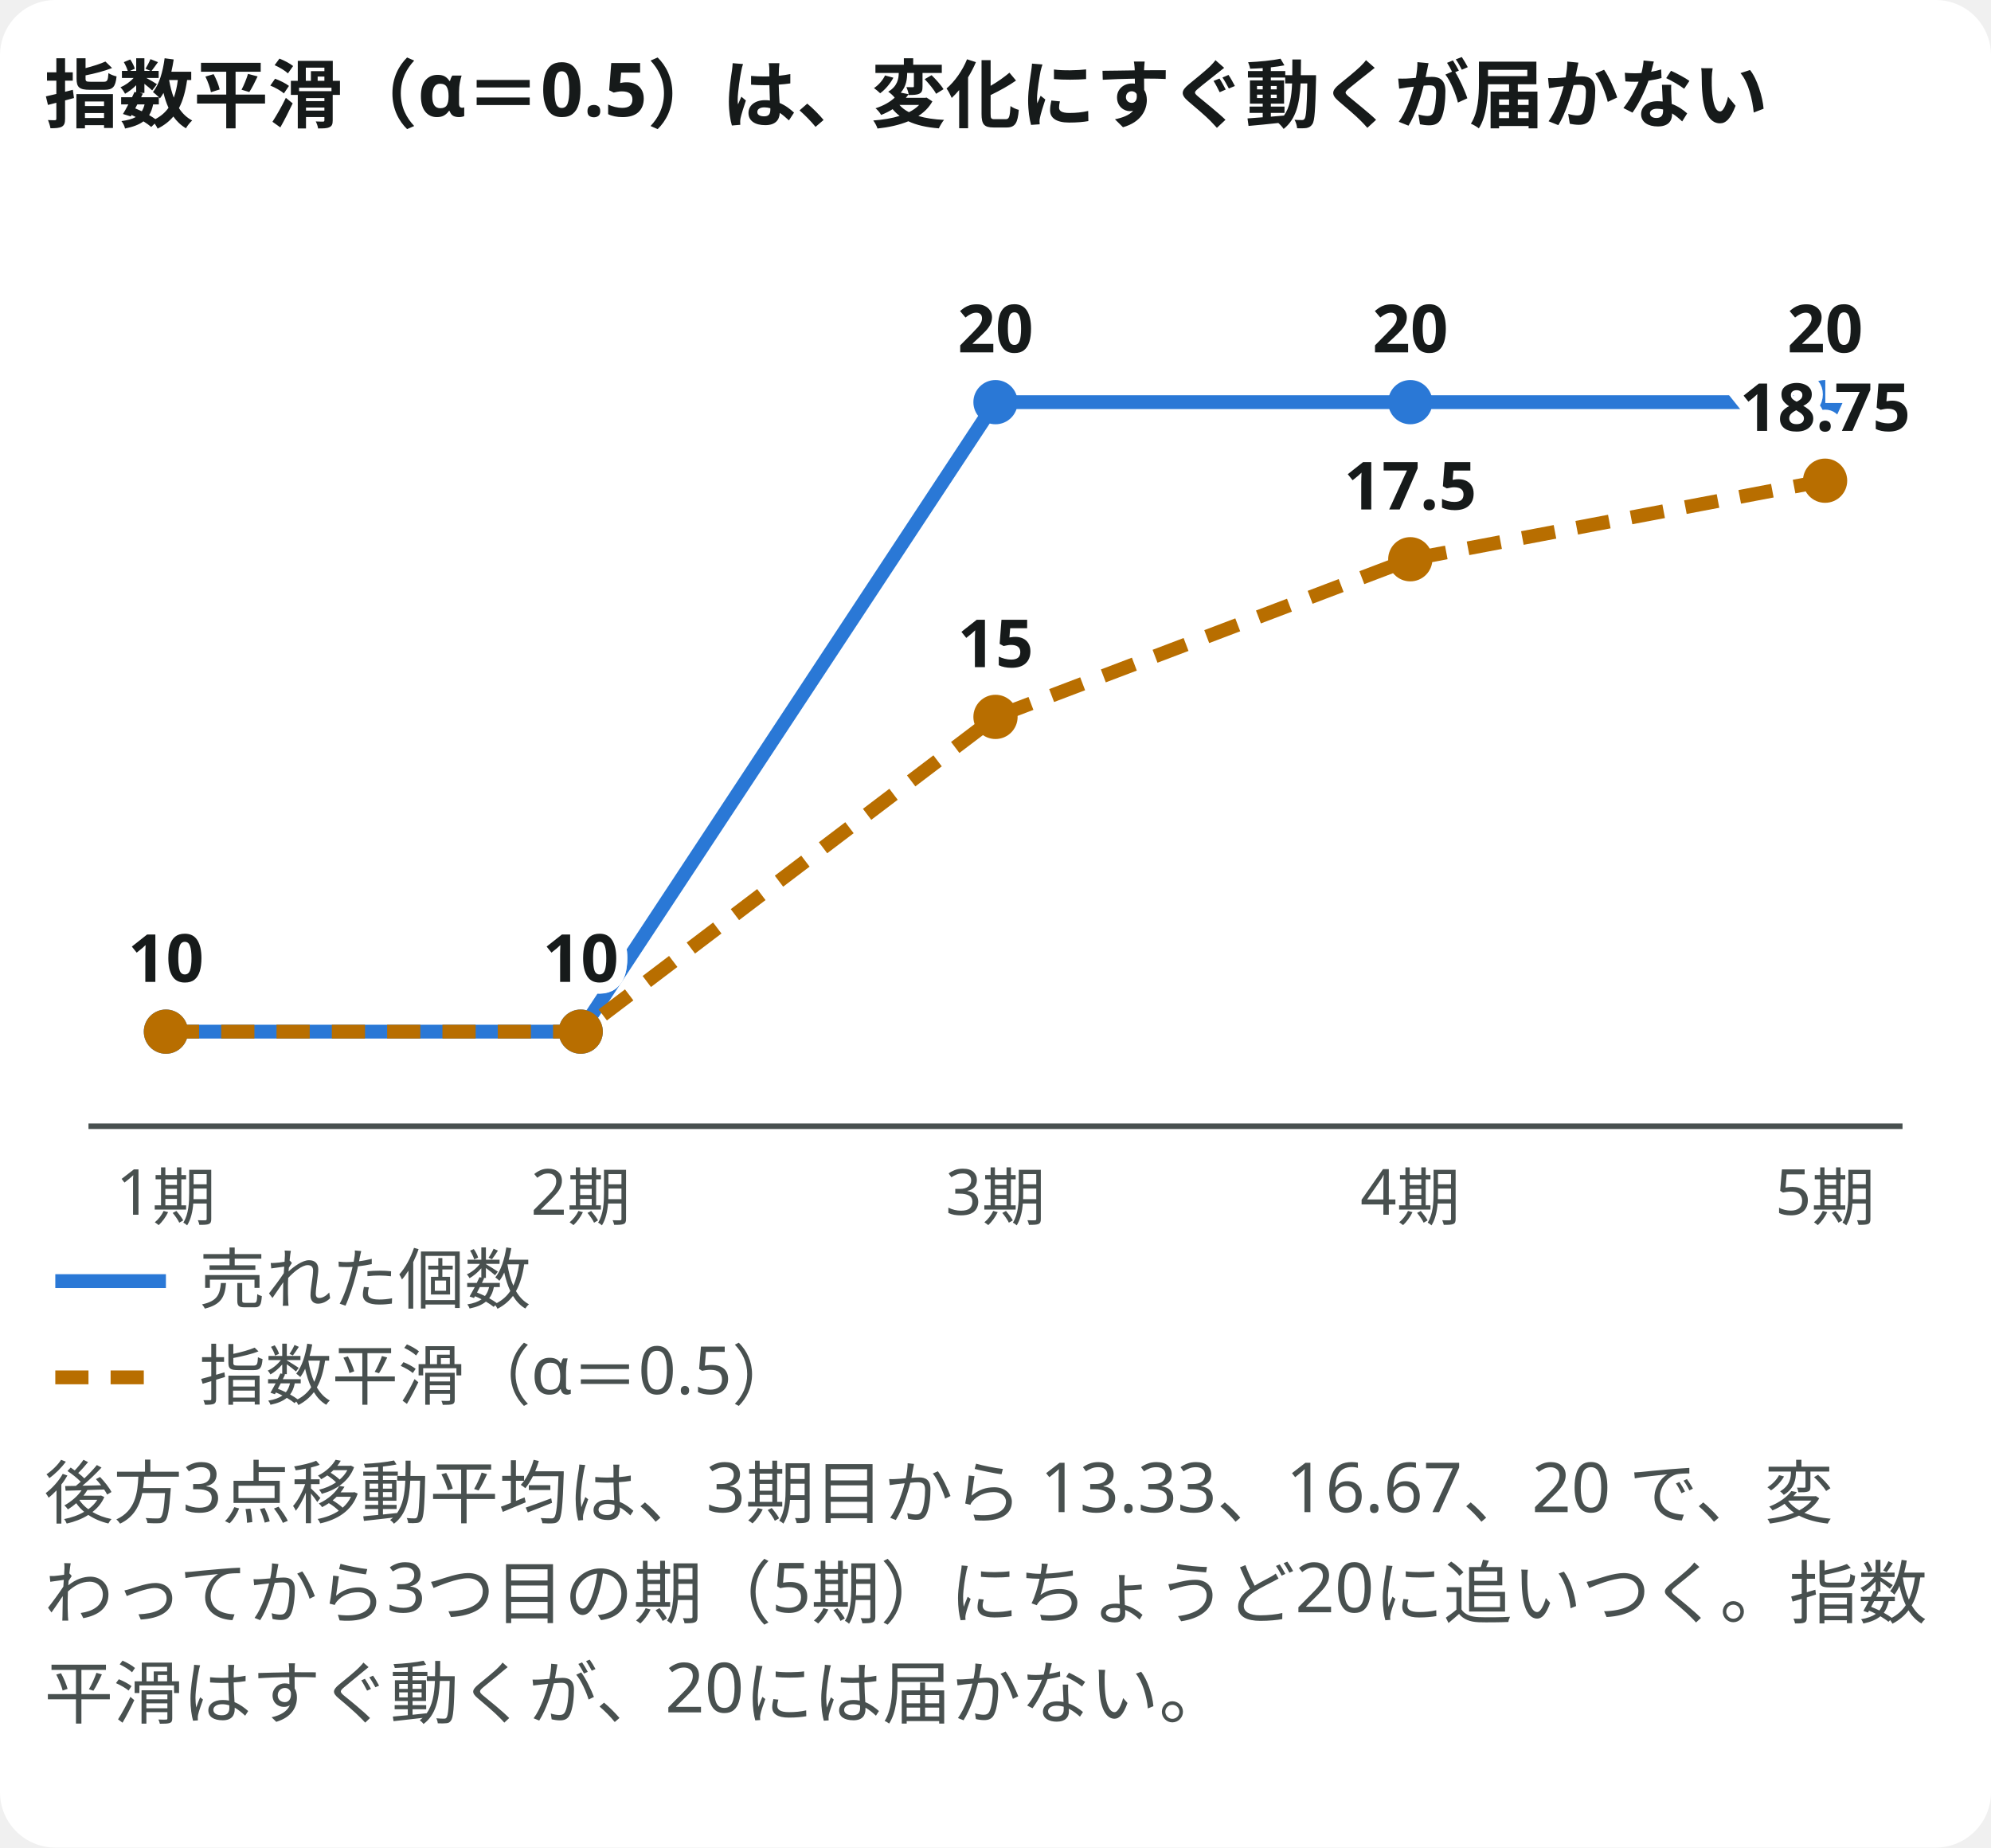
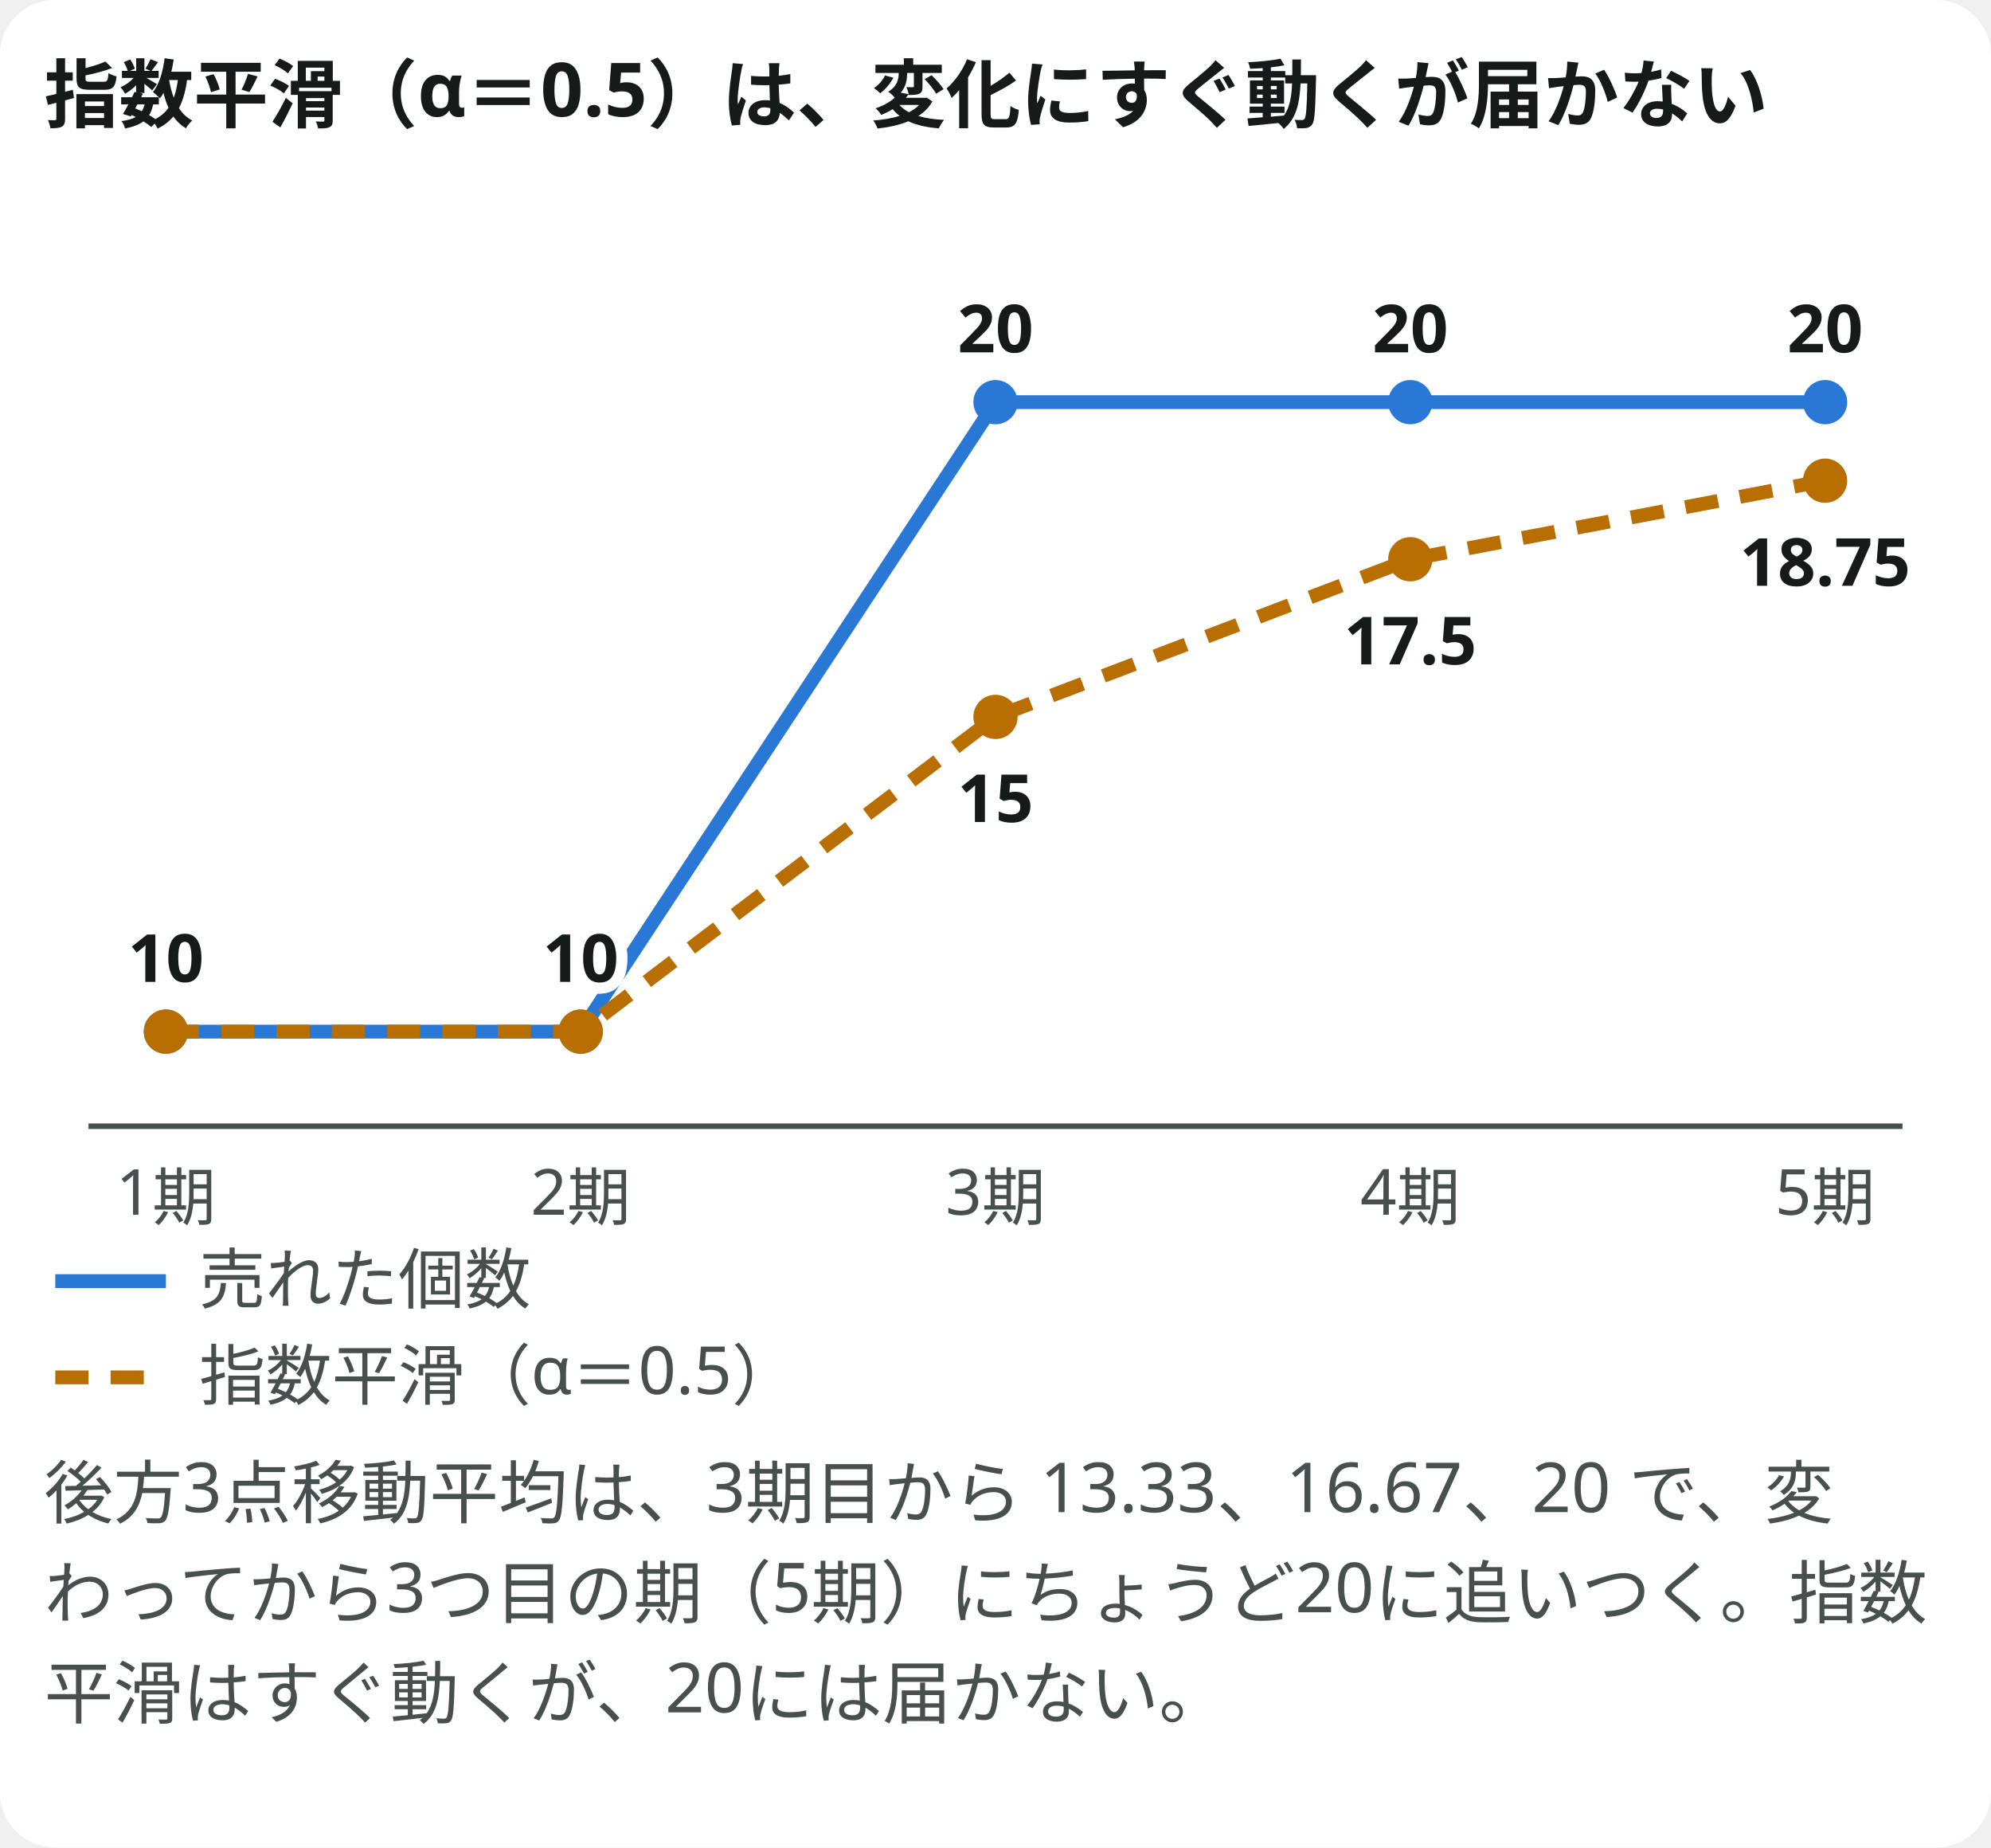
<svg xmlns="http://www.w3.org/2000/svg" viewBox="0 0 360 334" width="360" height="334" font-family="sans-serif" role="img" aria-label="折れ線（1期・2期・3期・4期・5期）">
  <style>@media (prefers-color-scheme: dark){[fill="#ffffff" i]{fill:#161919}[stroke="#ffffff" i]{stroke:#161919}[fill="#161a1a" i]{fill:#e6e9e8}[stroke="#161a1a" i]{stroke:#e6e9e8}[fill="#48504f" i]{fill:#a6adab}[stroke="#48504f" i]{stroke:#a6adab}[fill="#68706f" i]{fill:#7e8684}[stroke="#68706f" i]{stroke:#7e8684}[fill="#e0e4e3" i]{fill:#252a2a}[stroke="#e0e4e3" i]{stroke:#252a2a}[fill="#2a78d6" i]{fill:#3987e5}[stroke="#2a78d6" i]{stroke:#3987e5}[fill="#b86e00" i]{fill:#c98500}[stroke="#b86e00" i]{stroke:#c98500}[fill="#6250d6" i]{fill:#9085e9}[stroke="#6250d6" i]{stroke:#9085e9}[fill="#c2416f" i]{fill:#d55181}[stroke="#c2416f" i]{stroke:#d55181}[fill="#c53b3b" i]{fill:#e66767}[stroke="#c53b3b" i]{stroke:#e66767}[fill="#9dbfe8" i]{fill:#2b4566}[stroke="#9dbfe8" i]{stroke:#2b4566}[fill="#eaf1fb" i]{fill:#172231}[stroke="#eaf1fb" i]{stroke:#172231}[fill="#fbf1e3" i]{fill:#2e2412}[stroke="#fbf1e3" i]{stroke:#2e2412}}</style>
  <rect width="360" height="334" rx="10" fill="#ffffff" />
  <text x="8" y="22" font-size="13.5" fill="#161a1a" text-anchor="start" font-weight="bold">指数平滑（α＝0.5）は、変化にすぐ動くが届かない</text>
  <line x1="16" y1="203.6" x2="344" y2="203.6" stroke="#48504f" stroke-width="1" />
  <polyline points="30,186.5 105,186.5 180,72.7 255,72.7 330,72.7" fill="none" stroke="#2a78d6" stroke-width="2.5" stroke-linejoin="round" />
  <circle cx="30" cy="186.5" r="4" fill="#2a78d6" />
  <text x="30" y="177.5" font-size="12" fill="#161a1a" stroke="#ffffff" text-anchor="middle" font-weight="bold" stroke-width="4" paint-order="stroke">10</text>
  <circle cx="105" cy="186.5" r="4" fill="#2a78d6" />
  <text x="105" y="177.5" font-size="12" fill="#161a1a" stroke="#ffffff" text-anchor="middle" font-weight="bold" stroke-width="4" paint-order="stroke">10</text>
  <circle cx="180" cy="72.7" r="4" fill="#2a78d6" />
  <text x="180" y="63.7" font-size="12" fill="#161a1a" stroke="#ffffff" text-anchor="middle" font-weight="bold" stroke-width="4" paint-order="stroke">20</text>
  <circle cx="255" cy="72.7" r="4" fill="#2a78d6" />
  <text x="255" y="63.7" font-size="12" fill="#161a1a" stroke="#ffffff" text-anchor="middle" font-weight="bold" stroke-width="4" paint-order="stroke">20</text>
  <circle cx="330" cy="72.7" r="4" fill="#2a78d6" />
  <text x="330" y="63.7" font-size="12" fill="#161a1a" stroke="#ffffff" text-anchor="middle" font-weight="bold" stroke-width="4" paint-order="stroke">20</text>
  <polyline points="30,186.5 105,186.5 180,129.6 255,101.1 330,86.9" fill="none" stroke="#b86e00" stroke-width="2.5" stroke-dasharray="6 4" stroke-linejoin="round" />
  <circle cx="30" cy="186.5" r="4" fill="#b86e00" />
  <text x="30" y="177.5" font-size="12" fill="#161a1a" stroke="#ffffff" text-anchor="middle" font-weight="bold" stroke-width="4" paint-order="stroke">10</text>
  <circle cx="105" cy="186.5" r="4" fill="#b86e00" />
  <text x="105" y="177.5" font-size="12" fill="#161a1a" stroke="#ffffff" text-anchor="middle" font-weight="bold" stroke-width="4" paint-order="stroke">10</text>
  <circle cx="180" cy="129.6" r="4" fill="#b86e00" />
-   <text x="180" y="120.6" font-size="12" fill="#161a1a" stroke="#ffffff" text-anchor="middle" font-weight="bold" stroke-width="4" paint-order="stroke">15</text>
+   <text x="180" y="148.6" font-size="12" fill="#161a1a" stroke="#ffffff" text-anchor="middle" font-weight="bold" stroke-width="4" paint-order="stroke">15</text>
  <circle cx="255" cy="101.1" r="4" fill="#b86e00" />
-   <text x="255" y="92.1" font-size="12" fill="#161a1a" stroke="#ffffff" text-anchor="middle" font-weight="bold" stroke-width="4" paint-order="stroke">17.5</text>
+   <text x="255" y="120.1" font-size="12" fill="#161a1a" stroke="#ffffff" text-anchor="middle" font-weight="bold" stroke-width="4" paint-order="stroke">17.5</text>
  <circle cx="330" cy="86.9" r="4" fill="#b86e00" />
-   <text x="330" y="77.9" font-size="12" fill="#161a1a" stroke="#ffffff" text-anchor="middle" font-weight="bold" stroke-width="4" paint-order="stroke">18.75</text>
+   <text x="330" y="105.9" font-size="12" fill="#161a1a" stroke="#ffffff" text-anchor="middle" font-weight="bold" stroke-width="4" paint-order="stroke">18.75</text>
  <text x="30" y="219.6" font-size="11.5" fill="#48504f" text-anchor="middle">1期</text>
  <text x="105" y="219.6" font-size="11.5" fill="#48504f" text-anchor="middle">2期</text>
  <text x="180" y="219.6" font-size="11.5" fill="#48504f" text-anchor="middle">3期</text>
  <text x="255" y="219.6" font-size="11.5" fill="#48504f" text-anchor="middle">4期</text>
  <text x="330" y="219.6" font-size="11.5" fill="#48504f" text-anchor="middle">5期</text>
  <line x1="10" y1="231.6" x2="30" y2="231.6" stroke="#2a78d6" stroke-width="2.5" />
  <text x="36" y="235.6" font-size="12" fill="#48504f" text-anchor="start">売れた個数</text>
  <line x1="10" y1="249" x2="30" y2="249" stroke="#b86e00" stroke-width="2.5" stroke-dasharray="6 4" />
  <text x="36" y="253" font-size="12" fill="#48504f" text-anchor="start">指数平滑（α＝0.5）</text>
  <text x="8" y="274.4" font-size="12.5" fill="#48504f" text-anchor="start">後方3点移動平均は、3期目から 13.33、16.67、20 で、変</text>
  <text x="8" y="292.5" font-size="12.5" fill="#48504f" text-anchor="start">わってから3つ目の期（5期）にちょうど20に追いつく。指数</text>
  <text x="8" y="310.6" font-size="12.5" fill="#48504f" text-anchor="start">平滑はすぐ動くが、20には届かない。</text>
</svg>
